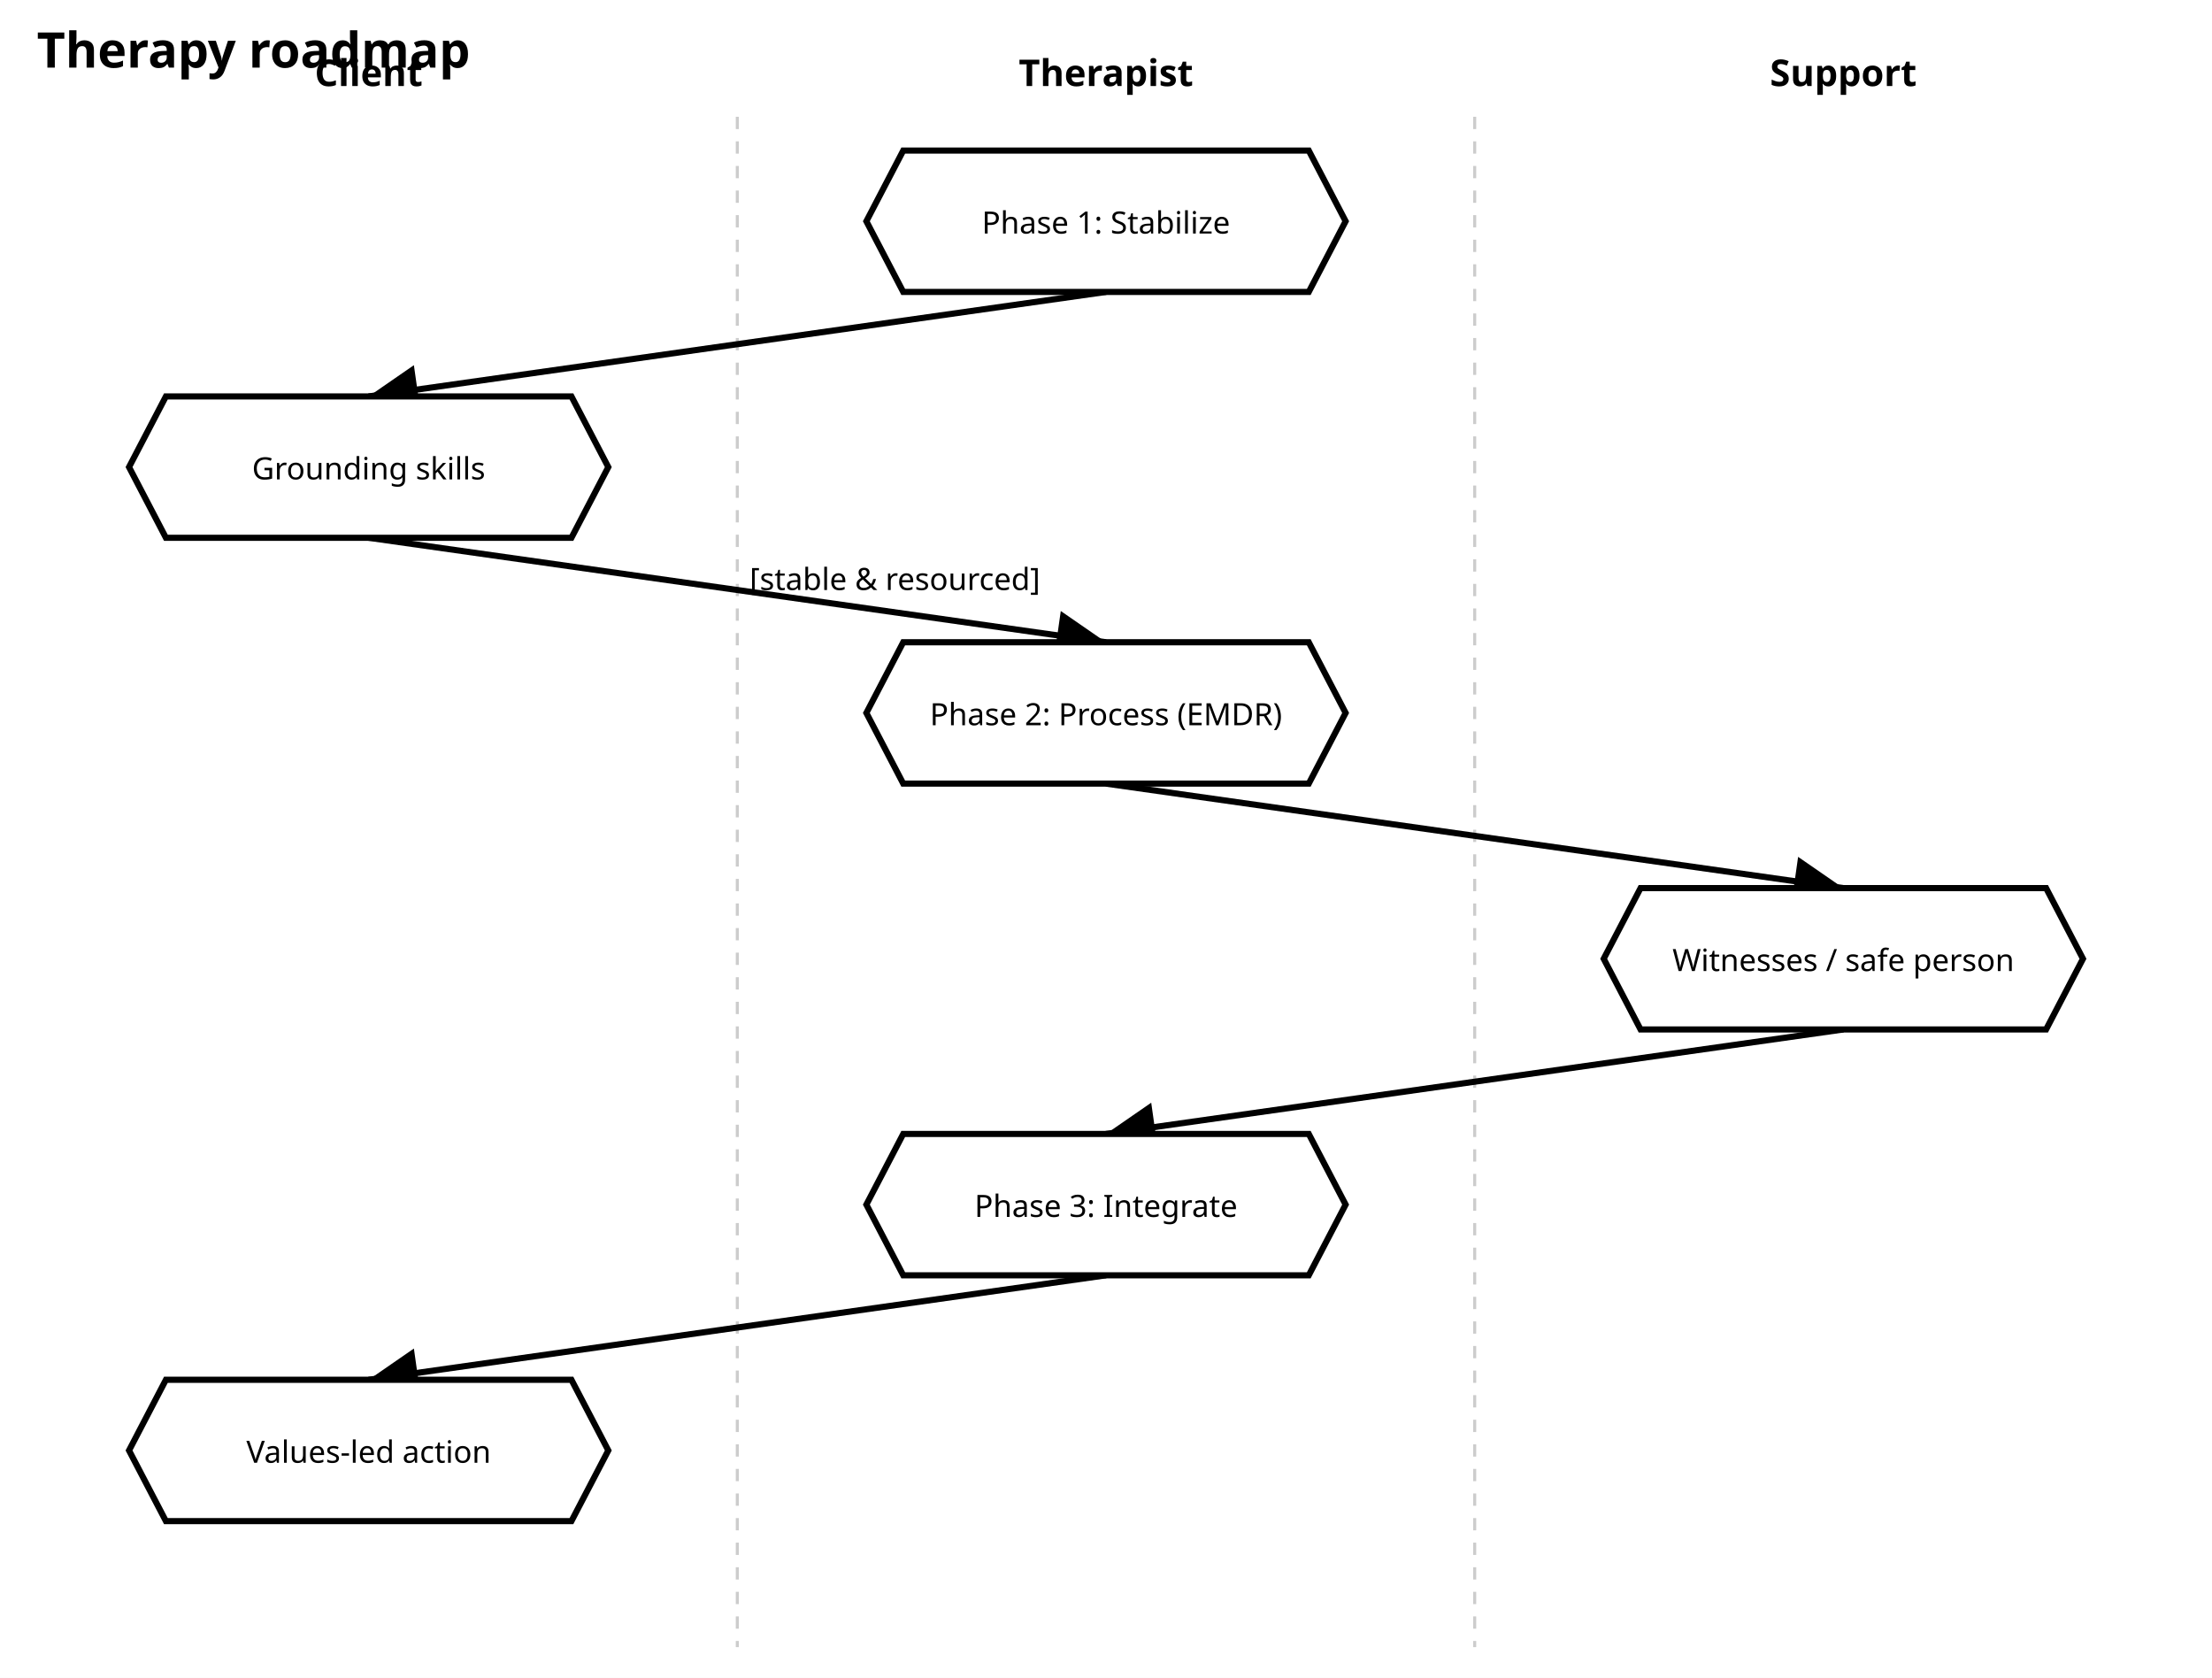
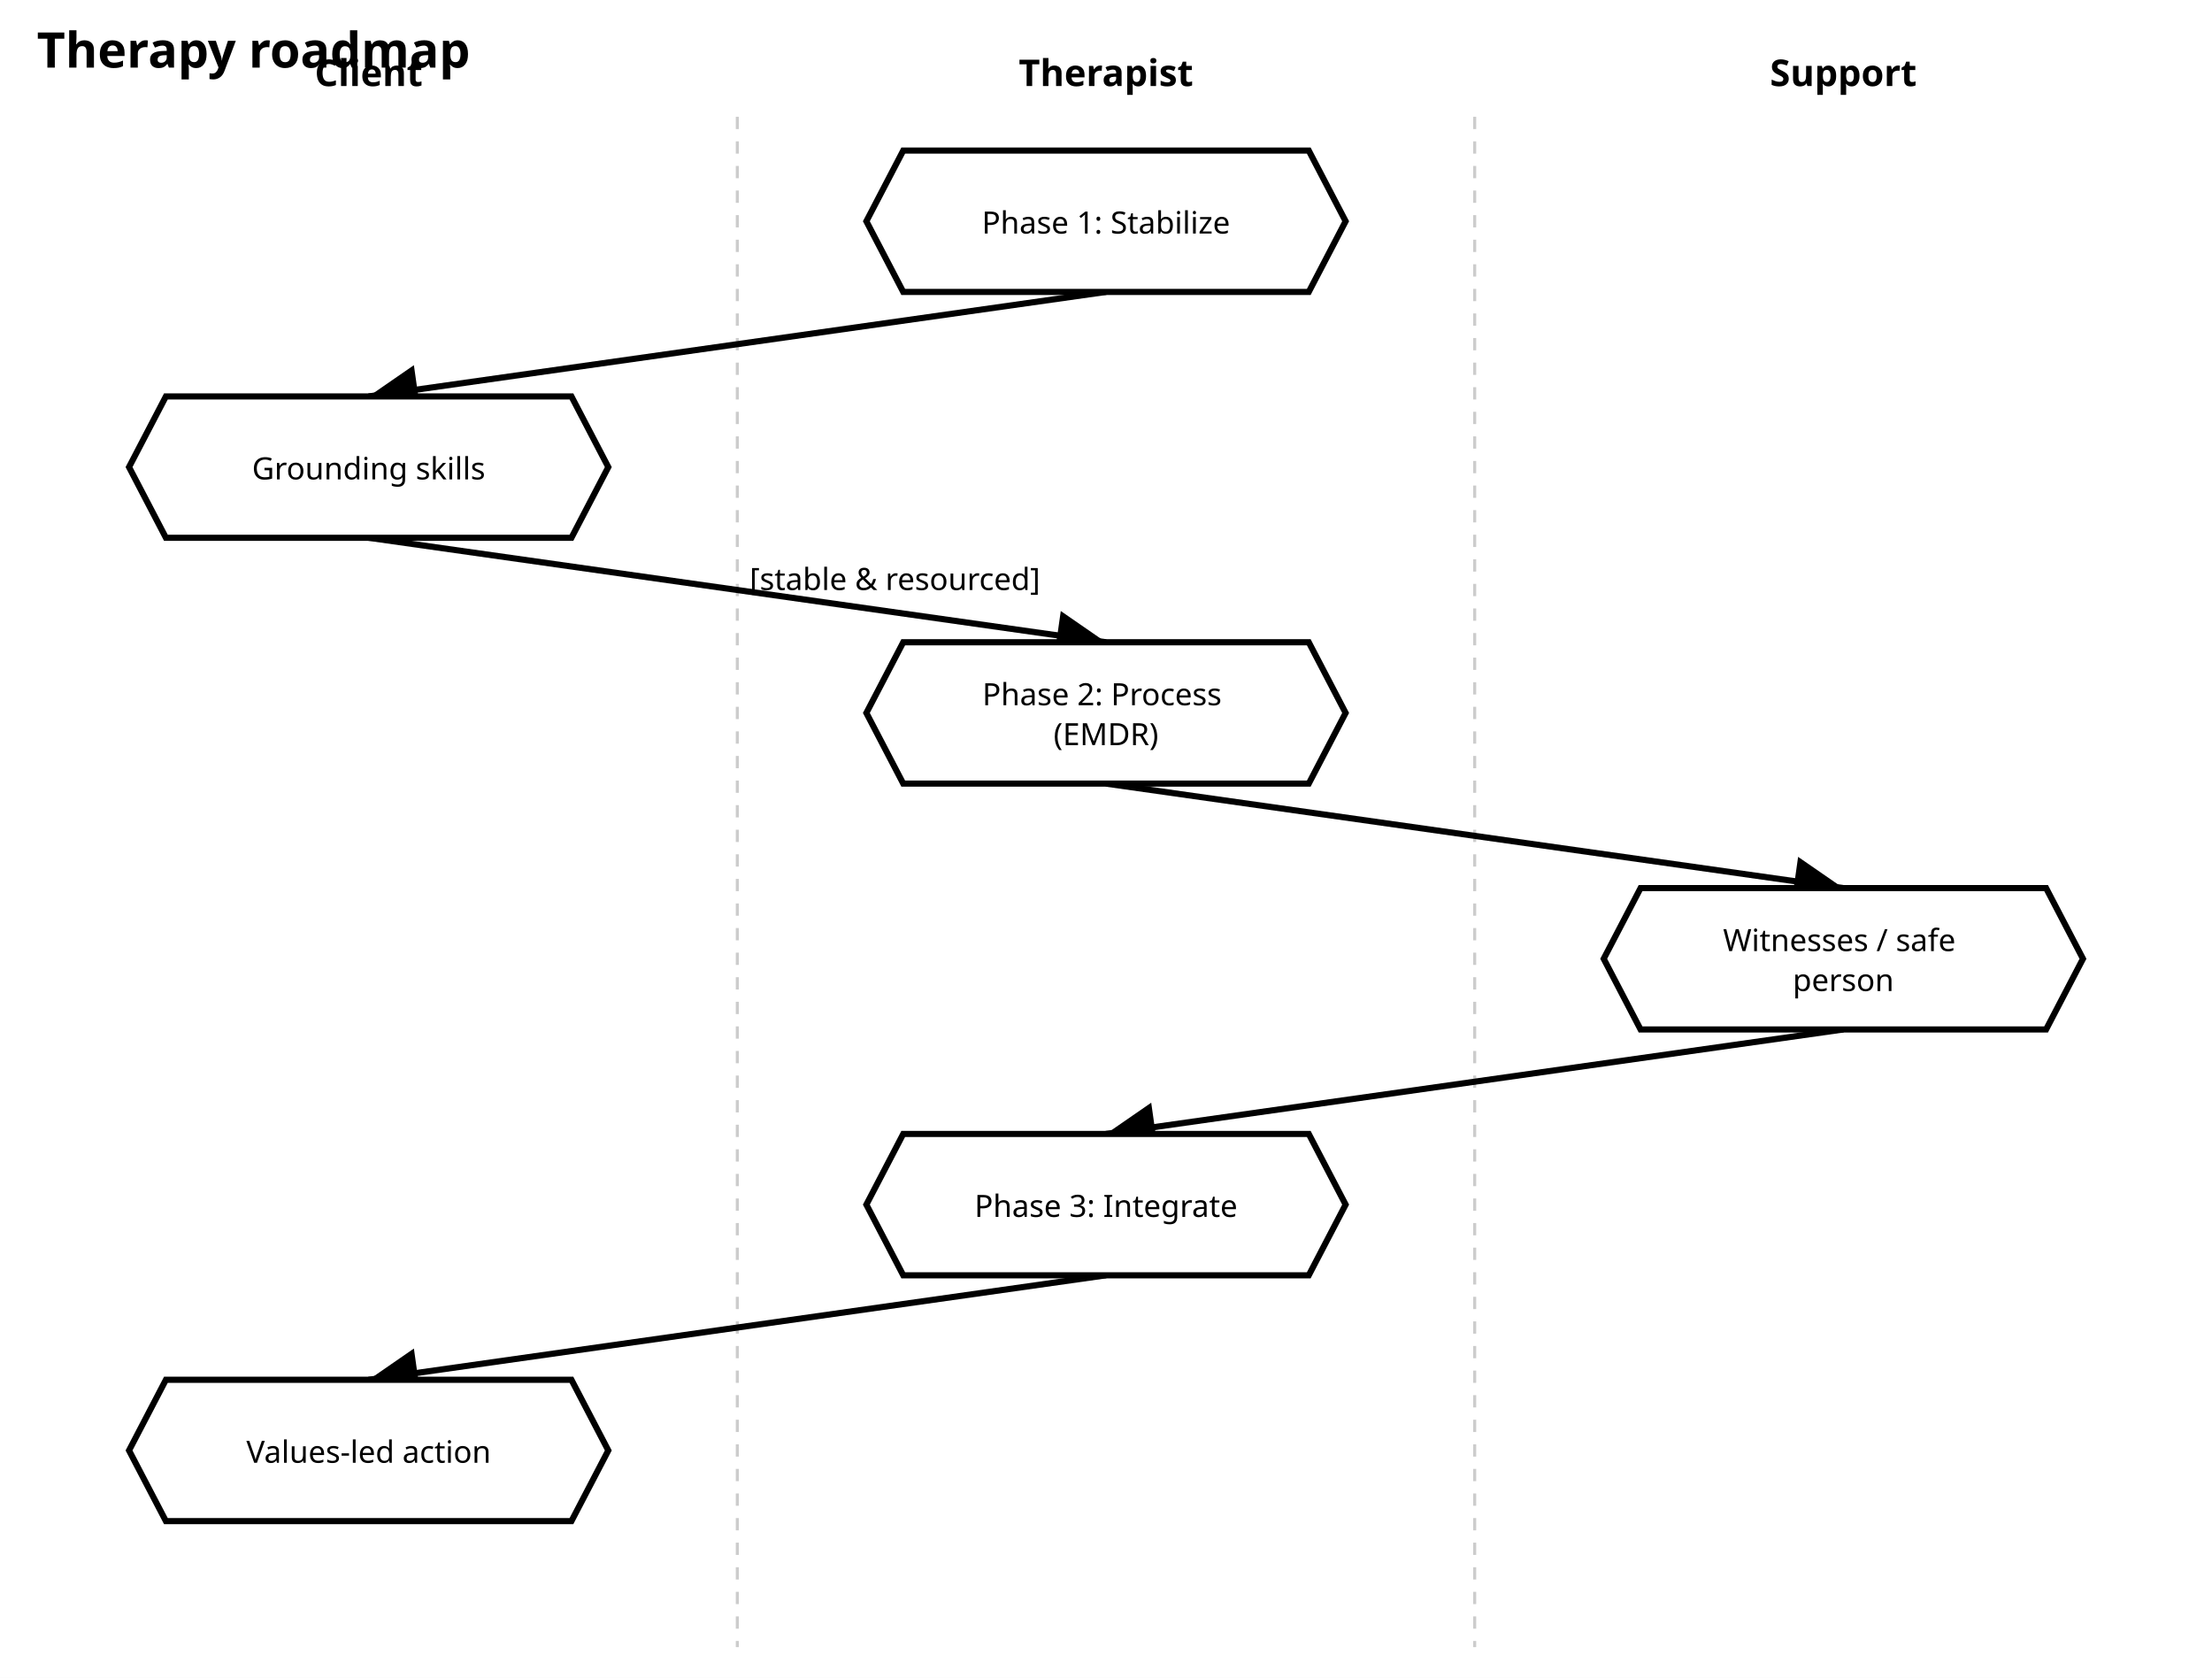
<svg xmlns="http://www.w3.org/2000/svg" viewBox="0 0 720 546" role="img" aria-label="Intervention sequence: Therapy roadmap. Lanes: Client, Therapist, Support. Steps in order: Phase 1: Stabilize (Therapist) → Grounding skills (Client) → Phase 2: Process (EMDR) (Therapist) → Witnesses / safe person (Support) → Phase 3: Integrate (Therapist) → Values-led action (Client).">
  <defs>
    <marker id="arrow" markerWidth="10" markerHeight="10" refX="8" refY="4" orient="auto-start-reverse">
      <path d="M0,0 L8,4 L0,8 z" fill="#000" />
    </marker>
  </defs>
  <rect x="0" y="0" width="720" height="546" fill="#fff" />
  <text x="12" y="22" font-family="sans-serif" font-size="16" font-weight="700">Therapy roadmap</text>
  <text x="120" y="28" text-anchor="middle" font-family="sans-serif" font-size="12" font-weight="700">Client</text>
  <text x="360" y="28" text-anchor="middle" font-family="sans-serif" font-size="12" font-weight="700">Therapist</text>
  <line x1="240" y1="38" x2="240" y2="536" stroke="#ccc" stroke-width="1" stroke-dasharray="4 4" />
  <text x="600" y="28" text-anchor="middle" font-family="sans-serif" font-size="12" font-weight="700">Support</text>
  <line x1="480" y1="38" x2="480" y2="536" stroke="#ccc" stroke-width="1" stroke-dasharray="4 4" />
  <path d="M 360,95 L 120,129" fill="none" stroke="#000" stroke-width="2" marker-end="url(#arrow)" />
  <path d="M 120,175 L 360,209" fill="none" stroke="#000" stroke-width="2" marker-end="url(#arrow)" />
  <text x="244" y="192" font-family="sans-serif" font-size="10">[stable &amp; resourced]</text>
  <path d="M 360,255 L 600,289" fill="none" stroke="#000" stroke-width="2" marker-end="url(#arrow)" />
  <path d="M 600,335 L 360,369" fill="none" stroke="#000" stroke-width="2" marker-end="url(#arrow)" />
  <path d="M 360,415 L 120,449" fill="none" stroke="#000" stroke-width="2" marker-end="url(#arrow)" />
  <polygon points="294,49 426,49 438,72 426,95 294,95 282,72" fill="#fff" stroke="#000" stroke-width="2" />
-   <text x="360" y="76" text-anchor="middle" font-family="sans-serif" font-size="10">Phase 1: Stabilize</text>
+   <text x="360" y="76" font-family="sans-serif" font-size="10" text-anchor="middle">Phase 1: Stabilize</text>
  <polygon points="54,129 186,129 198,152 186,175 54,175 42,152" fill="#fff" stroke="#000" stroke-width="2" />
-   <text x="120" y="156" text-anchor="middle" font-family="sans-serif" font-size="10">Grounding skills</text>
+   <text x="120" y="156" font-family="sans-serif" font-size="10" text-anchor="middle">Grounding skills</text>
  <polygon points="294,209 426,209 438,232 426,255 294,255 282,232" fill="#fff" stroke="#000" stroke-width="2" />
-   <text x="360" y="236" text-anchor="middle" font-family="sans-serif" font-size="10">Phase 2: Process (EMDR)</text>
+   <text text-anchor="middle" font-family="sans-serif" font-size="10">
+     <tspan x="360" y="229.5">Phase 2: Process</tspan>
+     <tspan x="360" y="242.5">(EMDR)</tspan>
+   </text>
  <polygon points="534,289 666,289 678,312 666,335 534,335 522,312" fill="#fff" stroke="#000" stroke-width="2" />
-   <text x="600" y="316" text-anchor="middle" font-family="sans-serif" font-size="10">Witnesses / safe person</text>
+   <text text-anchor="middle" font-family="sans-serif" font-size="10">
+     <tspan x="600" y="309.5">Witnesses / safe</tspan>
+     <tspan x="600" y="322.5">person</tspan>
+   </text>
  <polygon points="294,369 426,369 438,392 426,415 294,415 282,392" fill="#fff" stroke="#000" stroke-width="2" />
-   <text x="360" y="396" text-anchor="middle" font-family="sans-serif" font-size="10">Phase 3: Integrate</text>
+   <text x="360" y="396" font-family="sans-serif" font-size="10" text-anchor="middle">Phase 3: Integrate</text>
  <polygon points="54,449 186,449 198,472 186,495 54,495 42,472" fill="#fff" stroke="#000" stroke-width="2" />
-   <text x="120" y="476" text-anchor="middle" font-family="sans-serif" font-size="10">Values-led action</text>
+   <text x="120" y="476" font-family="sans-serif" font-size="10" text-anchor="middle">Values-led action</text>
</svg>
